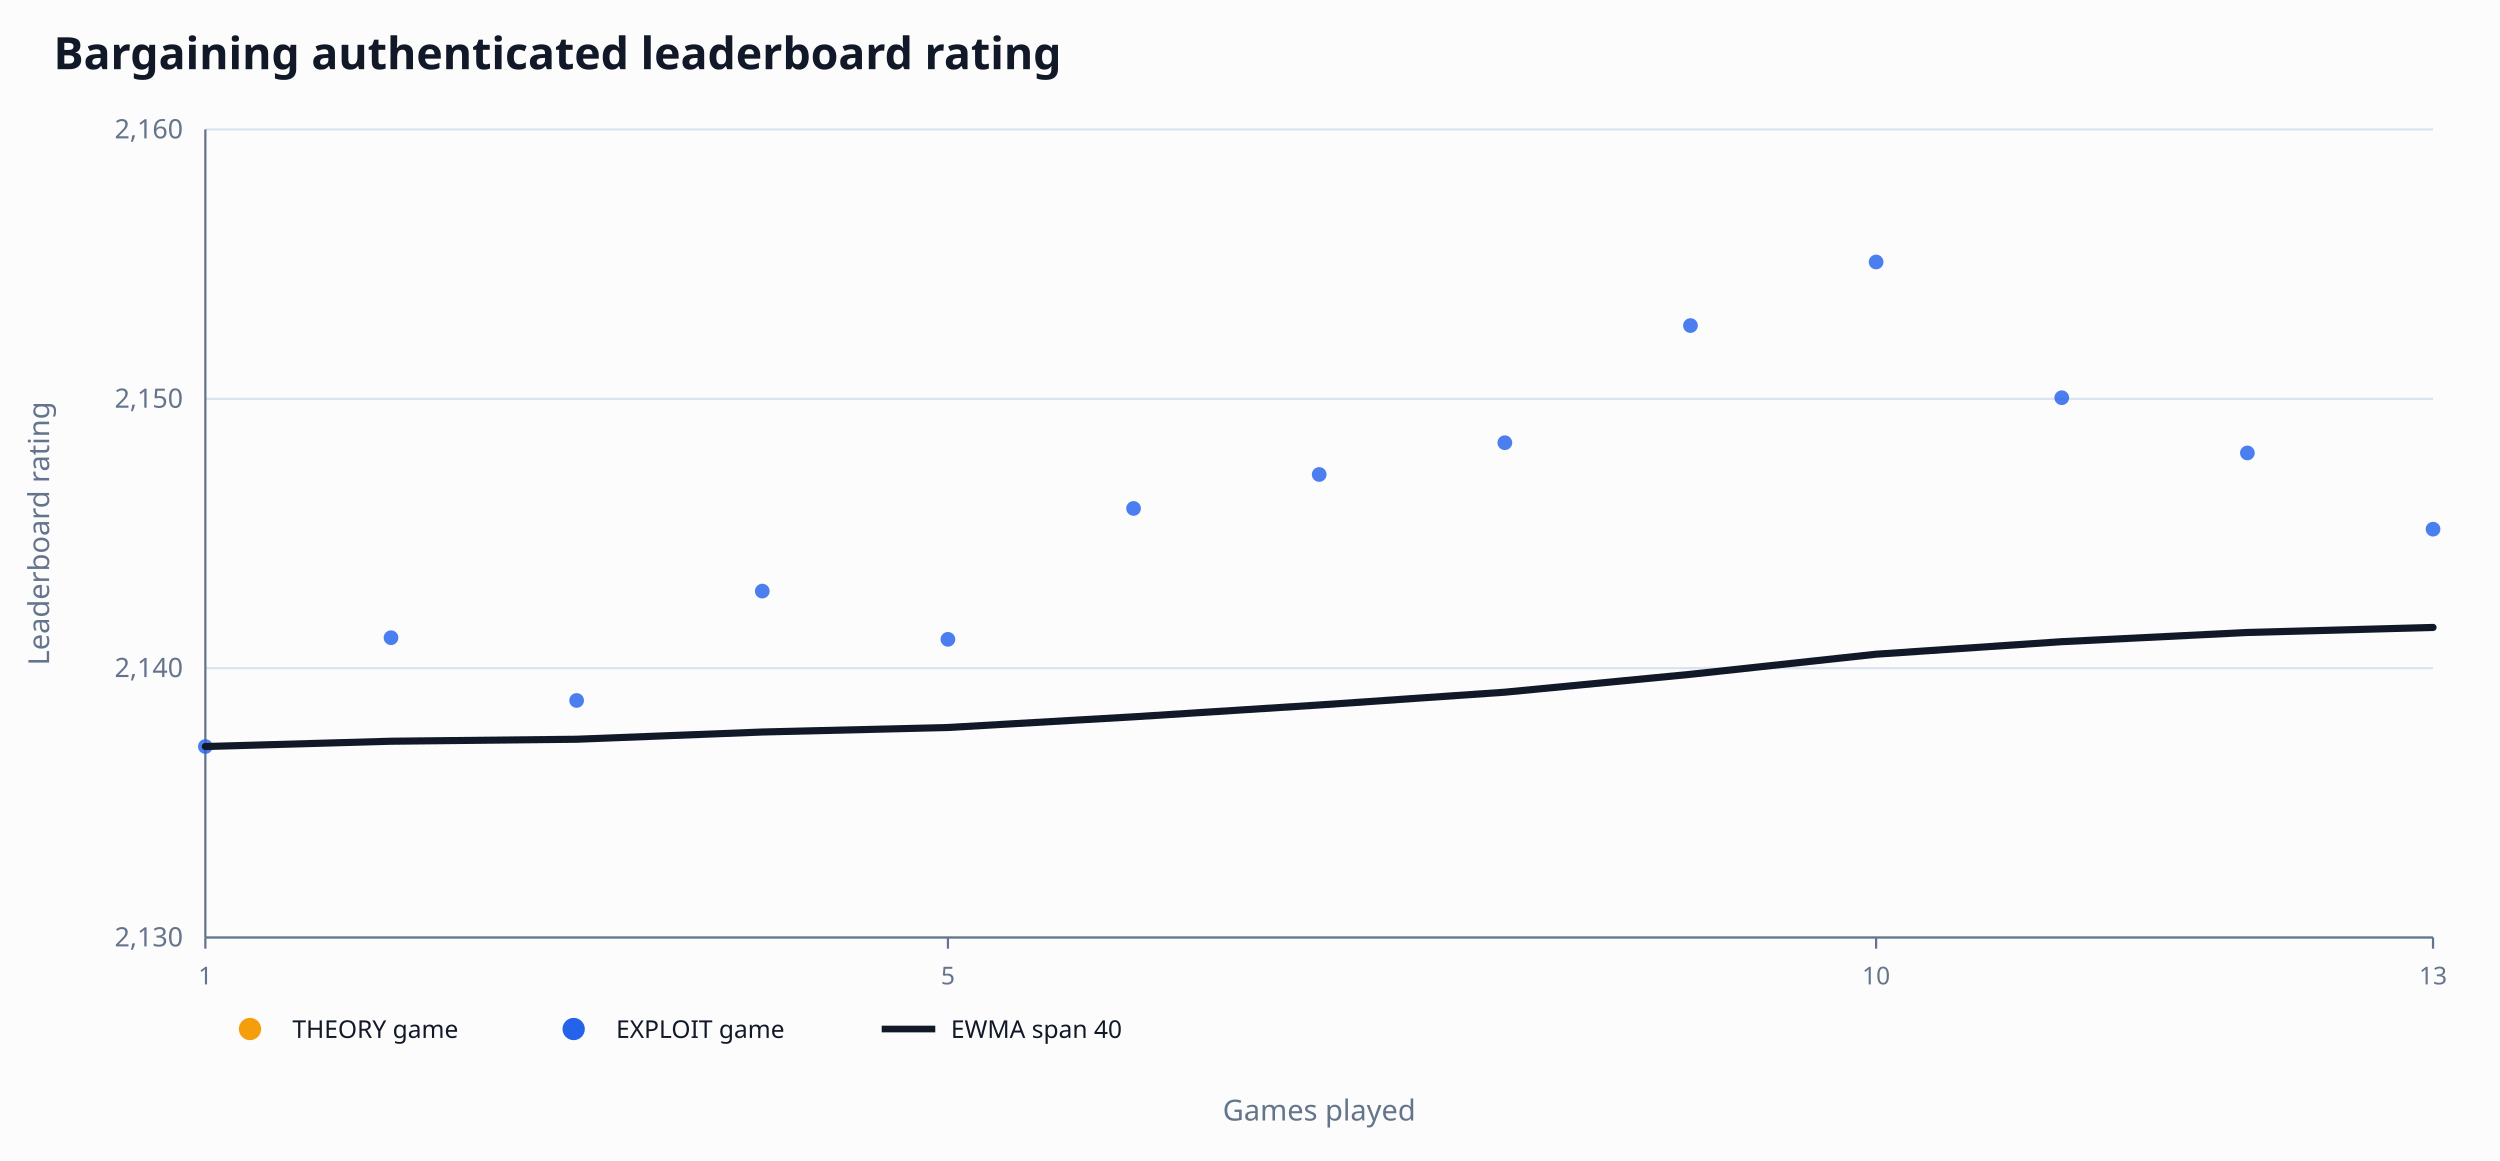
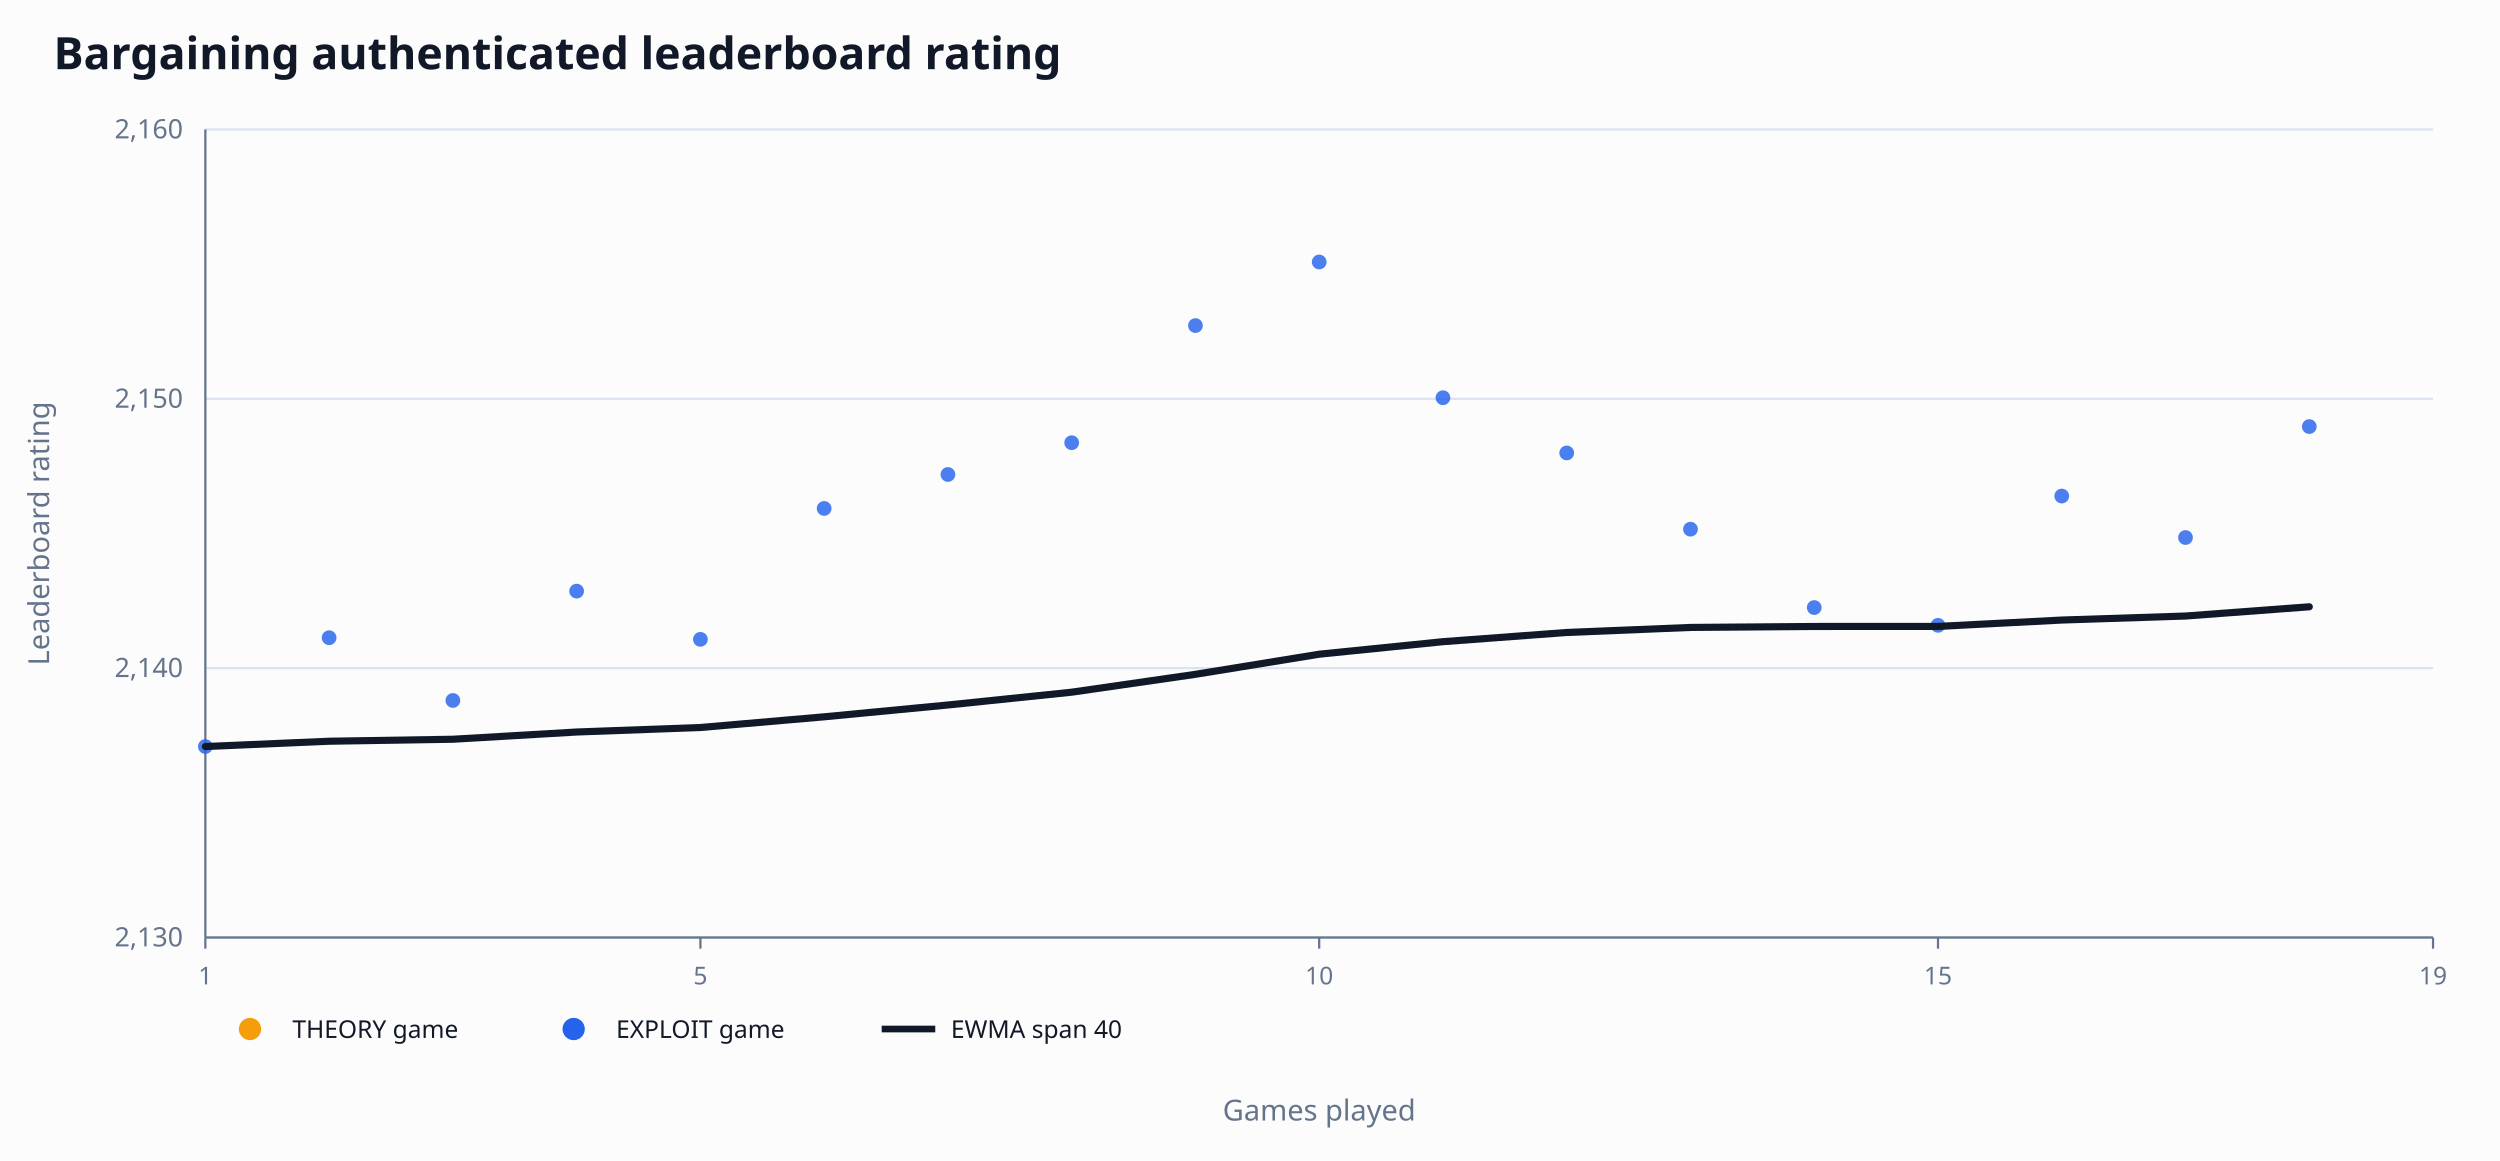
<svg xmlns="http://www.w3.org/2000/svg" width="1120" height="520" viewBox="0 0 1120 520">
  <rect width="100%" height="100%" fill="#fcfcfd" />
  <text x="24" y="31" font-family="system-ui,sans-serif" font-size="20" font-weight="700" fill="#111827">Bargaining authenticated leaderboard rating</text>
  <line x1="92" y1="420.00" x2="1090" y2="420.00" stroke="#dbe3ee" stroke-width="1" />
  <text x="82" y="424.00" text-anchor="end" font-family="system-ui,sans-serif" font-size="12" fill="#64748b">2,130</text>
  <line x1="92" y1="299.33" x2="1090" y2="299.33" stroke="#dbe3ee" stroke-width="1" />
  <text x="82" y="303.33" text-anchor="end" font-family="system-ui,sans-serif" font-size="12" fill="#64748b">2,140</text>
  <line x1="92" y1="178.67" x2="1090" y2="178.67" stroke="#dbe3ee" stroke-width="1" />
  <text x="82" y="182.67" text-anchor="end" font-family="system-ui,sans-serif" font-size="12" fill="#64748b">2,150</text>
  <line x1="92" y1="58.00" x2="1090" y2="58.00" stroke="#dbe3ee" stroke-width="1" />
  <text x="82" y="62.00" text-anchor="end" font-family="system-ui,sans-serif" font-size="12" fill="#64748b">2,160</text>
  <line x1="92.00" y1="420" x2="92.00" y2="425" stroke="#64748b" />
  <text x="92.00" y="441" text-anchor="middle" font-family="system-ui,sans-serif" font-size="11" fill="#64748b">1</text>
-   <line x1="424.67" y1="420" x2="424.67" y2="425" stroke="#64748b" />
-   <text x="424.67" y="441" text-anchor="middle" font-family="system-ui,sans-serif" font-size="11" fill="#64748b">5</text>
-   <line x1="840.50" y1="420" x2="840.50" y2="425" stroke="#64748b" />
-   <text x="840.50" y="441" text-anchor="middle" font-family="system-ui,sans-serif" font-size="11" fill="#64748b">10</text>
+   <line x1="313.78" y1="420" x2="313.78" y2="425" stroke="#64748b" />
+   <text x="313.78" y="441" text-anchor="middle" font-family="system-ui,sans-serif" font-size="11" fill="#64748b">5</text>
+   <line x1="591.00" y1="420" x2="591.00" y2="425" stroke="#64748b" />
+   <text x="591.00" y="441" text-anchor="middle" font-family="system-ui,sans-serif" font-size="11" fill="#64748b">10</text>
+   <line x1="868.22" y1="420" x2="868.22" y2="425" stroke="#64748b" />
+   <text x="868.22" y="441" text-anchor="middle" font-family="system-ui,sans-serif" font-size="11" fill="#64748b">15</text>
  <line x1="1090.00" y1="420" x2="1090.00" y2="425" stroke="#64748b" />
-   <text x="1090.00" y="441" text-anchor="middle" font-family="system-ui,sans-serif" font-size="11" fill="#64748b">13</text>
+   <text x="1090.00" y="441" text-anchor="middle" font-family="system-ui,sans-serif" font-size="11" fill="#64748b">19</text>
  <line x1="92" y1="58" x2="92" y2="420" stroke="#64748b" />
  <line x1="92" y1="420" x2="1090" y2="420" stroke="#64748b" />
  <text x="591.00" y="502" text-anchor="middle" font-family="system-ui,sans-serif" font-size="13" fill="#64748b">Games played</text>
  <text x="22" y="239.00" text-anchor="middle" transform="rotate(-90 22 239.00)" font-family="system-ui,sans-serif" font-size="13" fill="#64748b">Leaderboard rating</text>
  <circle cx="92.00" cy="334.45" r="3.3" fill="#2563eb" opacity="0.82" />
-   <circle cx="175.17" cy="285.70" r="3.3" fill="#2563eb" opacity="0.82" />
-   <circle cx="258.33" cy="313.81" r="3.3" fill="#2563eb" opacity="0.82" />
-   <circle cx="341.50" cy="264.82" r="3.3" fill="#2563eb" opacity="0.82" />
-   <circle cx="424.67" cy="286.42" r="3.3" fill="#2563eb" opacity="0.82" />
-   <circle cx="507.83" cy="227.78" r="3.3" fill="#2563eb" opacity="0.82" />
-   <circle cx="591.00" cy="212.57" r="3.3" fill="#2563eb" opacity="0.82" />
-   <circle cx="674.17" cy="198.34" r="3.3" fill="#2563eb" opacity="0.82" />
-   <circle cx="757.33" cy="145.85" r="3.3" fill="#2563eb" opacity="0.82" />
-   <circle cx="840.50" cy="117.37" r="3.3" fill="#2563eb" opacity="0.82" />
-   <circle cx="923.67" cy="178.18" r="3.3" fill="#2563eb" opacity="0.82" />
-   <circle cx="1006.83" cy="202.92" r="3.3" fill="#2563eb" opacity="0.82" />
-   <circle cx="1090.00" cy="237.07" r="3.3" fill="#2563eb" opacity="0.82" />
-   <polyline points="92.00,334.45 175.17,332.07 258.33,331.18 341.50,327.94 424.67,325.92 507.83,321.13 591.00,315.83 674.17,310.10 757.33,302.09 840.50,293.08 923.67,287.47 1006.83,283.35 1090.00,281.09" fill="none" stroke="#111827" stroke-width="3.2" stroke-linejoin="round" stroke-linecap="round" />
+   <circle cx="147.44" cy="285.70" r="3.3" fill="#2563eb" opacity="0.82" />
+   <circle cx="202.89" cy="313.81" r="3.3" fill="#2563eb" opacity="0.82" />
+   <circle cx="258.33" cy="264.82" r="3.3" fill="#2563eb" opacity="0.82" />
+   <circle cx="313.78" cy="286.42" r="3.3" fill="#2563eb" opacity="0.82" />
+   <circle cx="369.22" cy="227.78" r="3.3" fill="#2563eb" opacity="0.82" />
+   <circle cx="424.67" cy="212.57" r="3.3" fill="#2563eb" opacity="0.82" />
+   <circle cx="480.11" cy="198.34" r="3.3" fill="#2563eb" opacity="0.82" />
+   <circle cx="535.56" cy="145.85" r="3.3" fill="#2563eb" opacity="0.82" />
+   <circle cx="591.00" cy="117.37" r="3.3" fill="#2563eb" opacity="0.82" />
+   <circle cx="646.44" cy="178.18" r="3.3" fill="#2563eb" opacity="0.82" />
+   <circle cx="701.89" cy="202.92" r="3.3" fill="#2563eb" opacity="0.82" />
+   <circle cx="757.33" cy="237.07" r="3.3" fill="#2563eb" opacity="0.82" />
+   <circle cx="812.78" cy="272.18" r="3.3" fill="#2563eb" opacity="0.82" />
+   <circle cx="868.22" cy="280.15" r="3.3" fill="#2563eb" opacity="0.82" />
+   <circle cx="923.67" cy="222.23" r="3.3" fill="#2563eb" opacity="0.82" />
+   <circle cx="979.11" cy="240.81" r="3.3" fill="#2563eb" opacity="0.82" />
+   <circle cx="1034.56" cy="191.10" r="3.3" fill="#2563eb" opacity="0.82" />
+   <polyline points="92.00,334.45 147.44,332.07 202.89,331.18 258.33,327.94 313.78,325.92 369.22,321.13 424.67,315.83 480.11,310.10 535.56,302.09 591.00,293.08 646.44,287.47 701.89,283.35 757.33,281.09 812.78,280.66 868.22,280.63 923.67,277.78 979.11,275.98 1034.56,271.84" fill="none" stroke="#111827" stroke-width="3.2" stroke-linejoin="round" stroke-linecap="round" />
  <circle cx="112" cy="461" r="5" fill="#f59e0b" />
  <text x="131" y="465" font-family="system-ui,sans-serif" font-size="11" fill="#111827">THEORY game</text>
  <circle cx="257" cy="461" r="5" fill="#2563eb" />
  <text x="276" y="465" font-family="system-ui,sans-serif" font-size="11" fill="#111827">EXPLOIT game</text>
  <line x1="395" y1="461" x2="419" y2="461" stroke="#111827" stroke-width="3" />
  <text x="426" y="465" font-family="system-ui,sans-serif" font-size="11" fill="#111827">EWMA span 40</text>
</svg>
